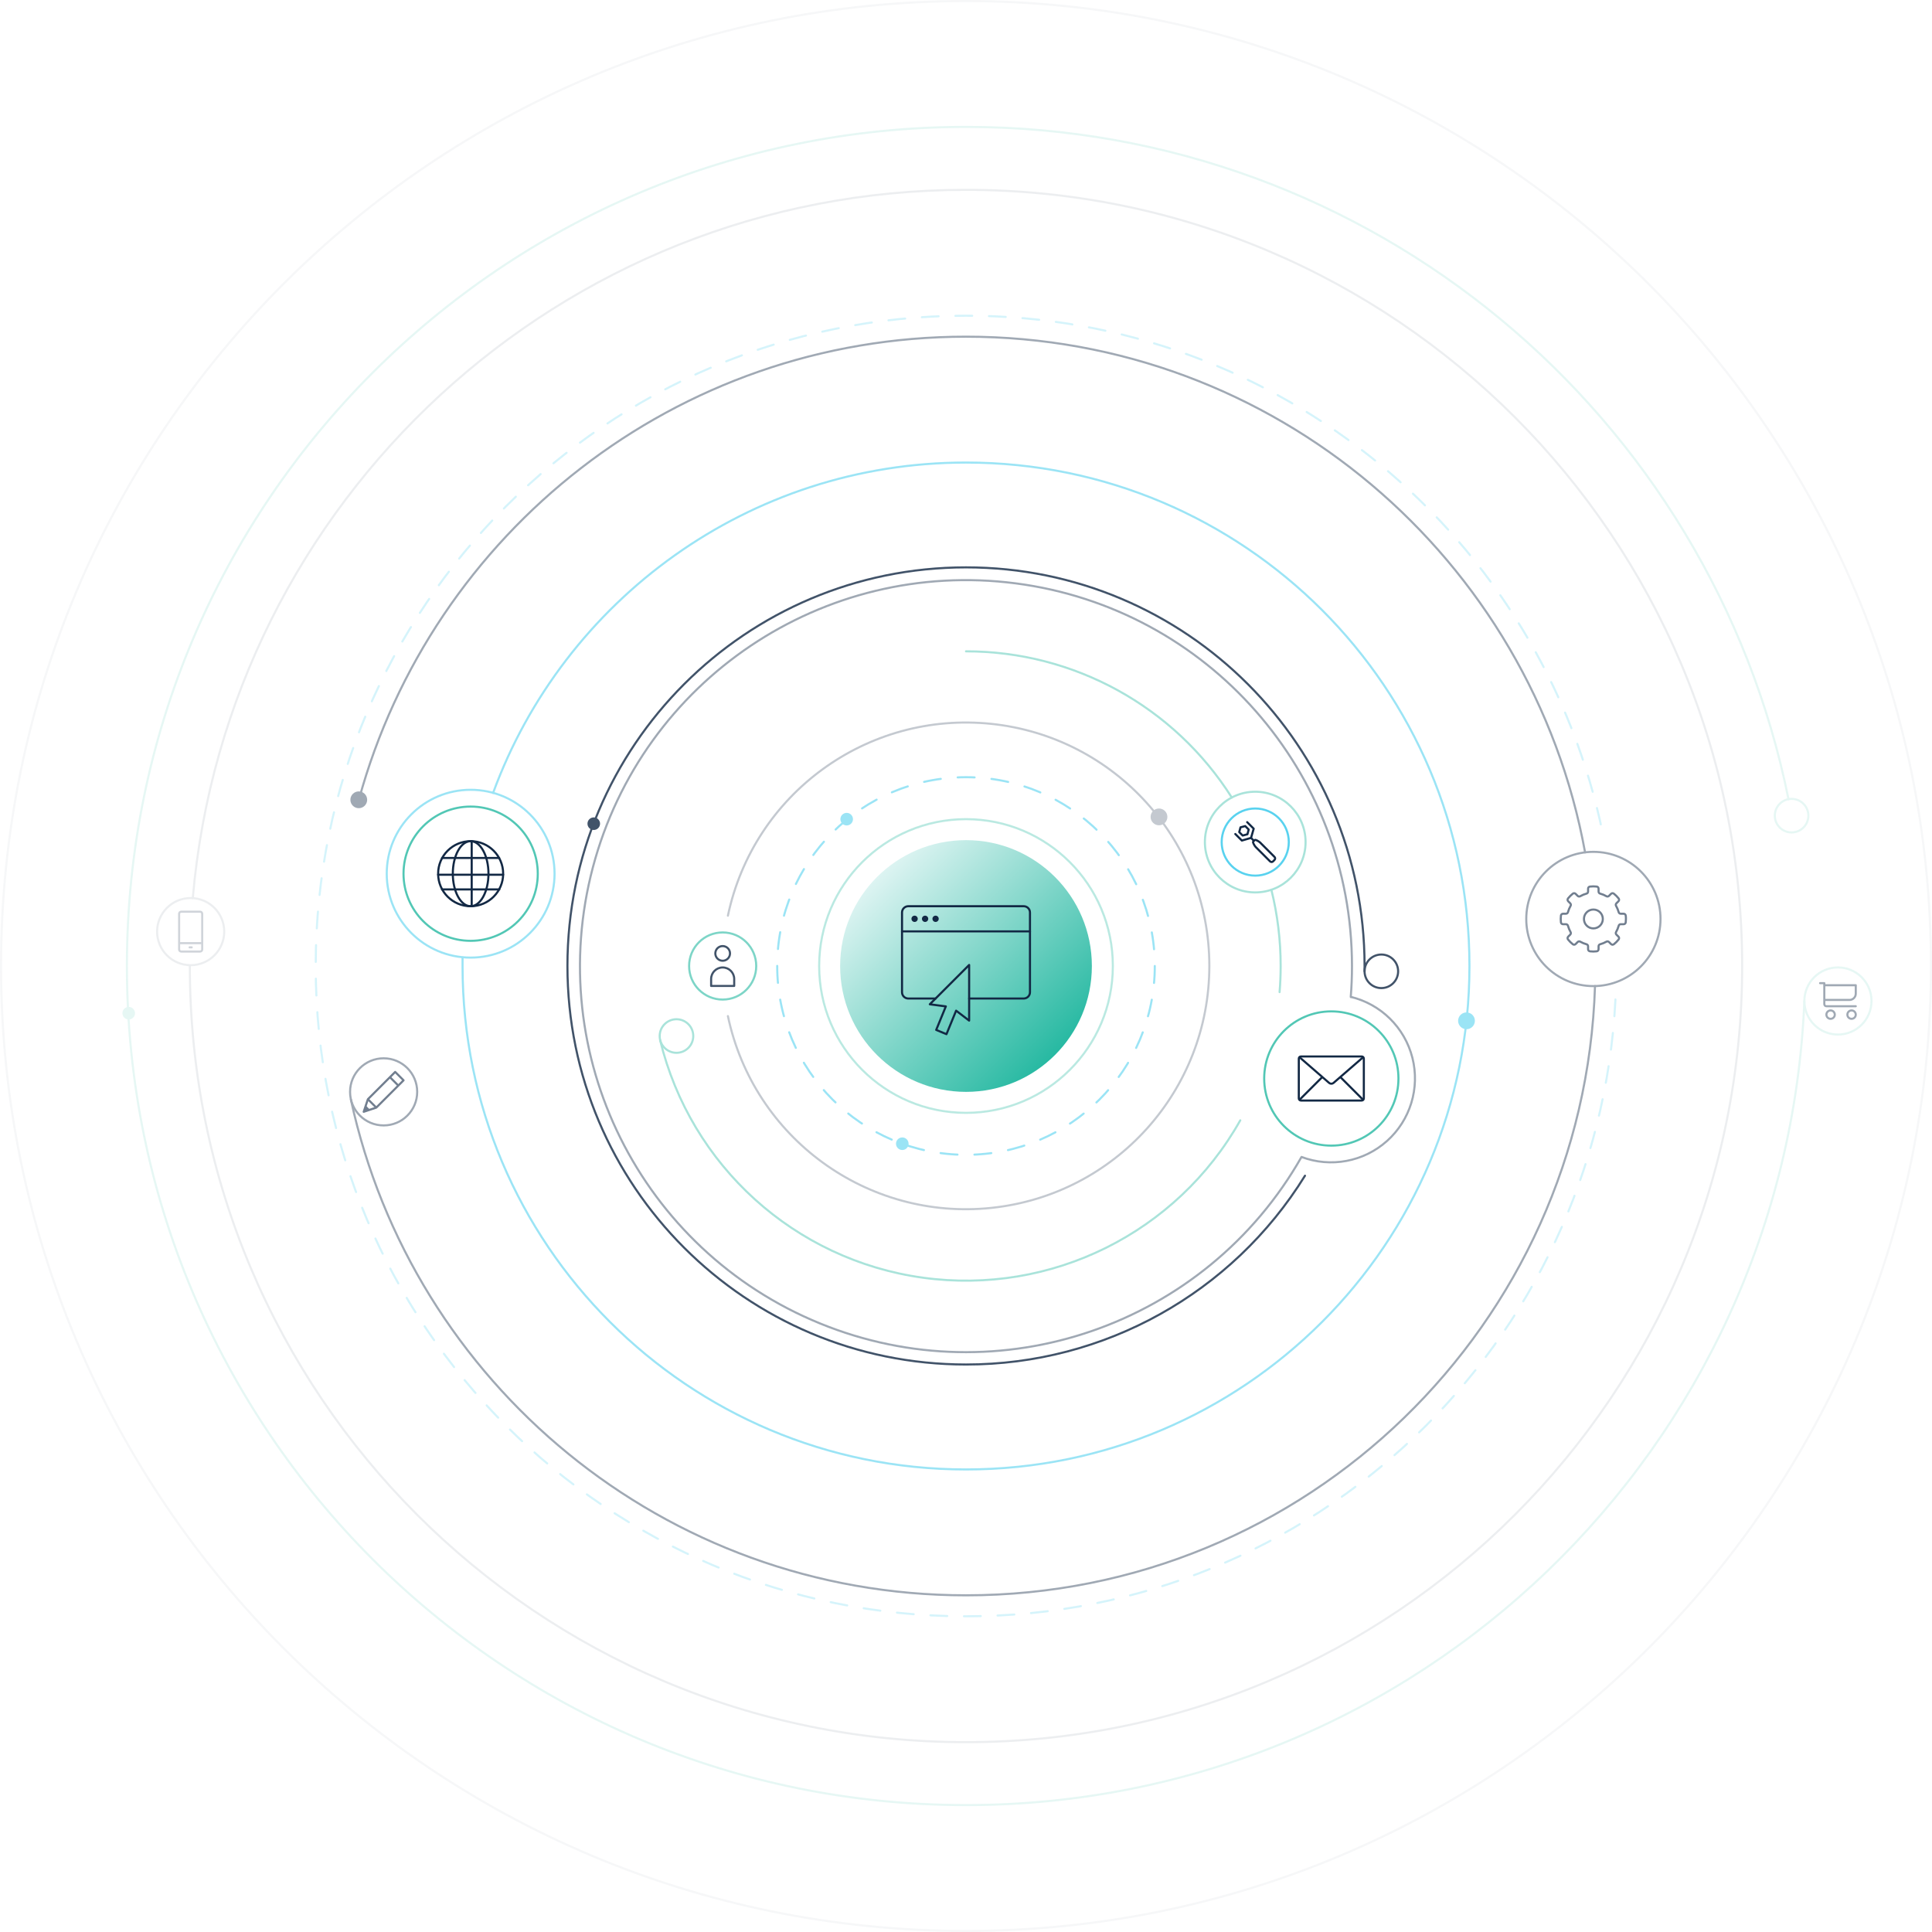
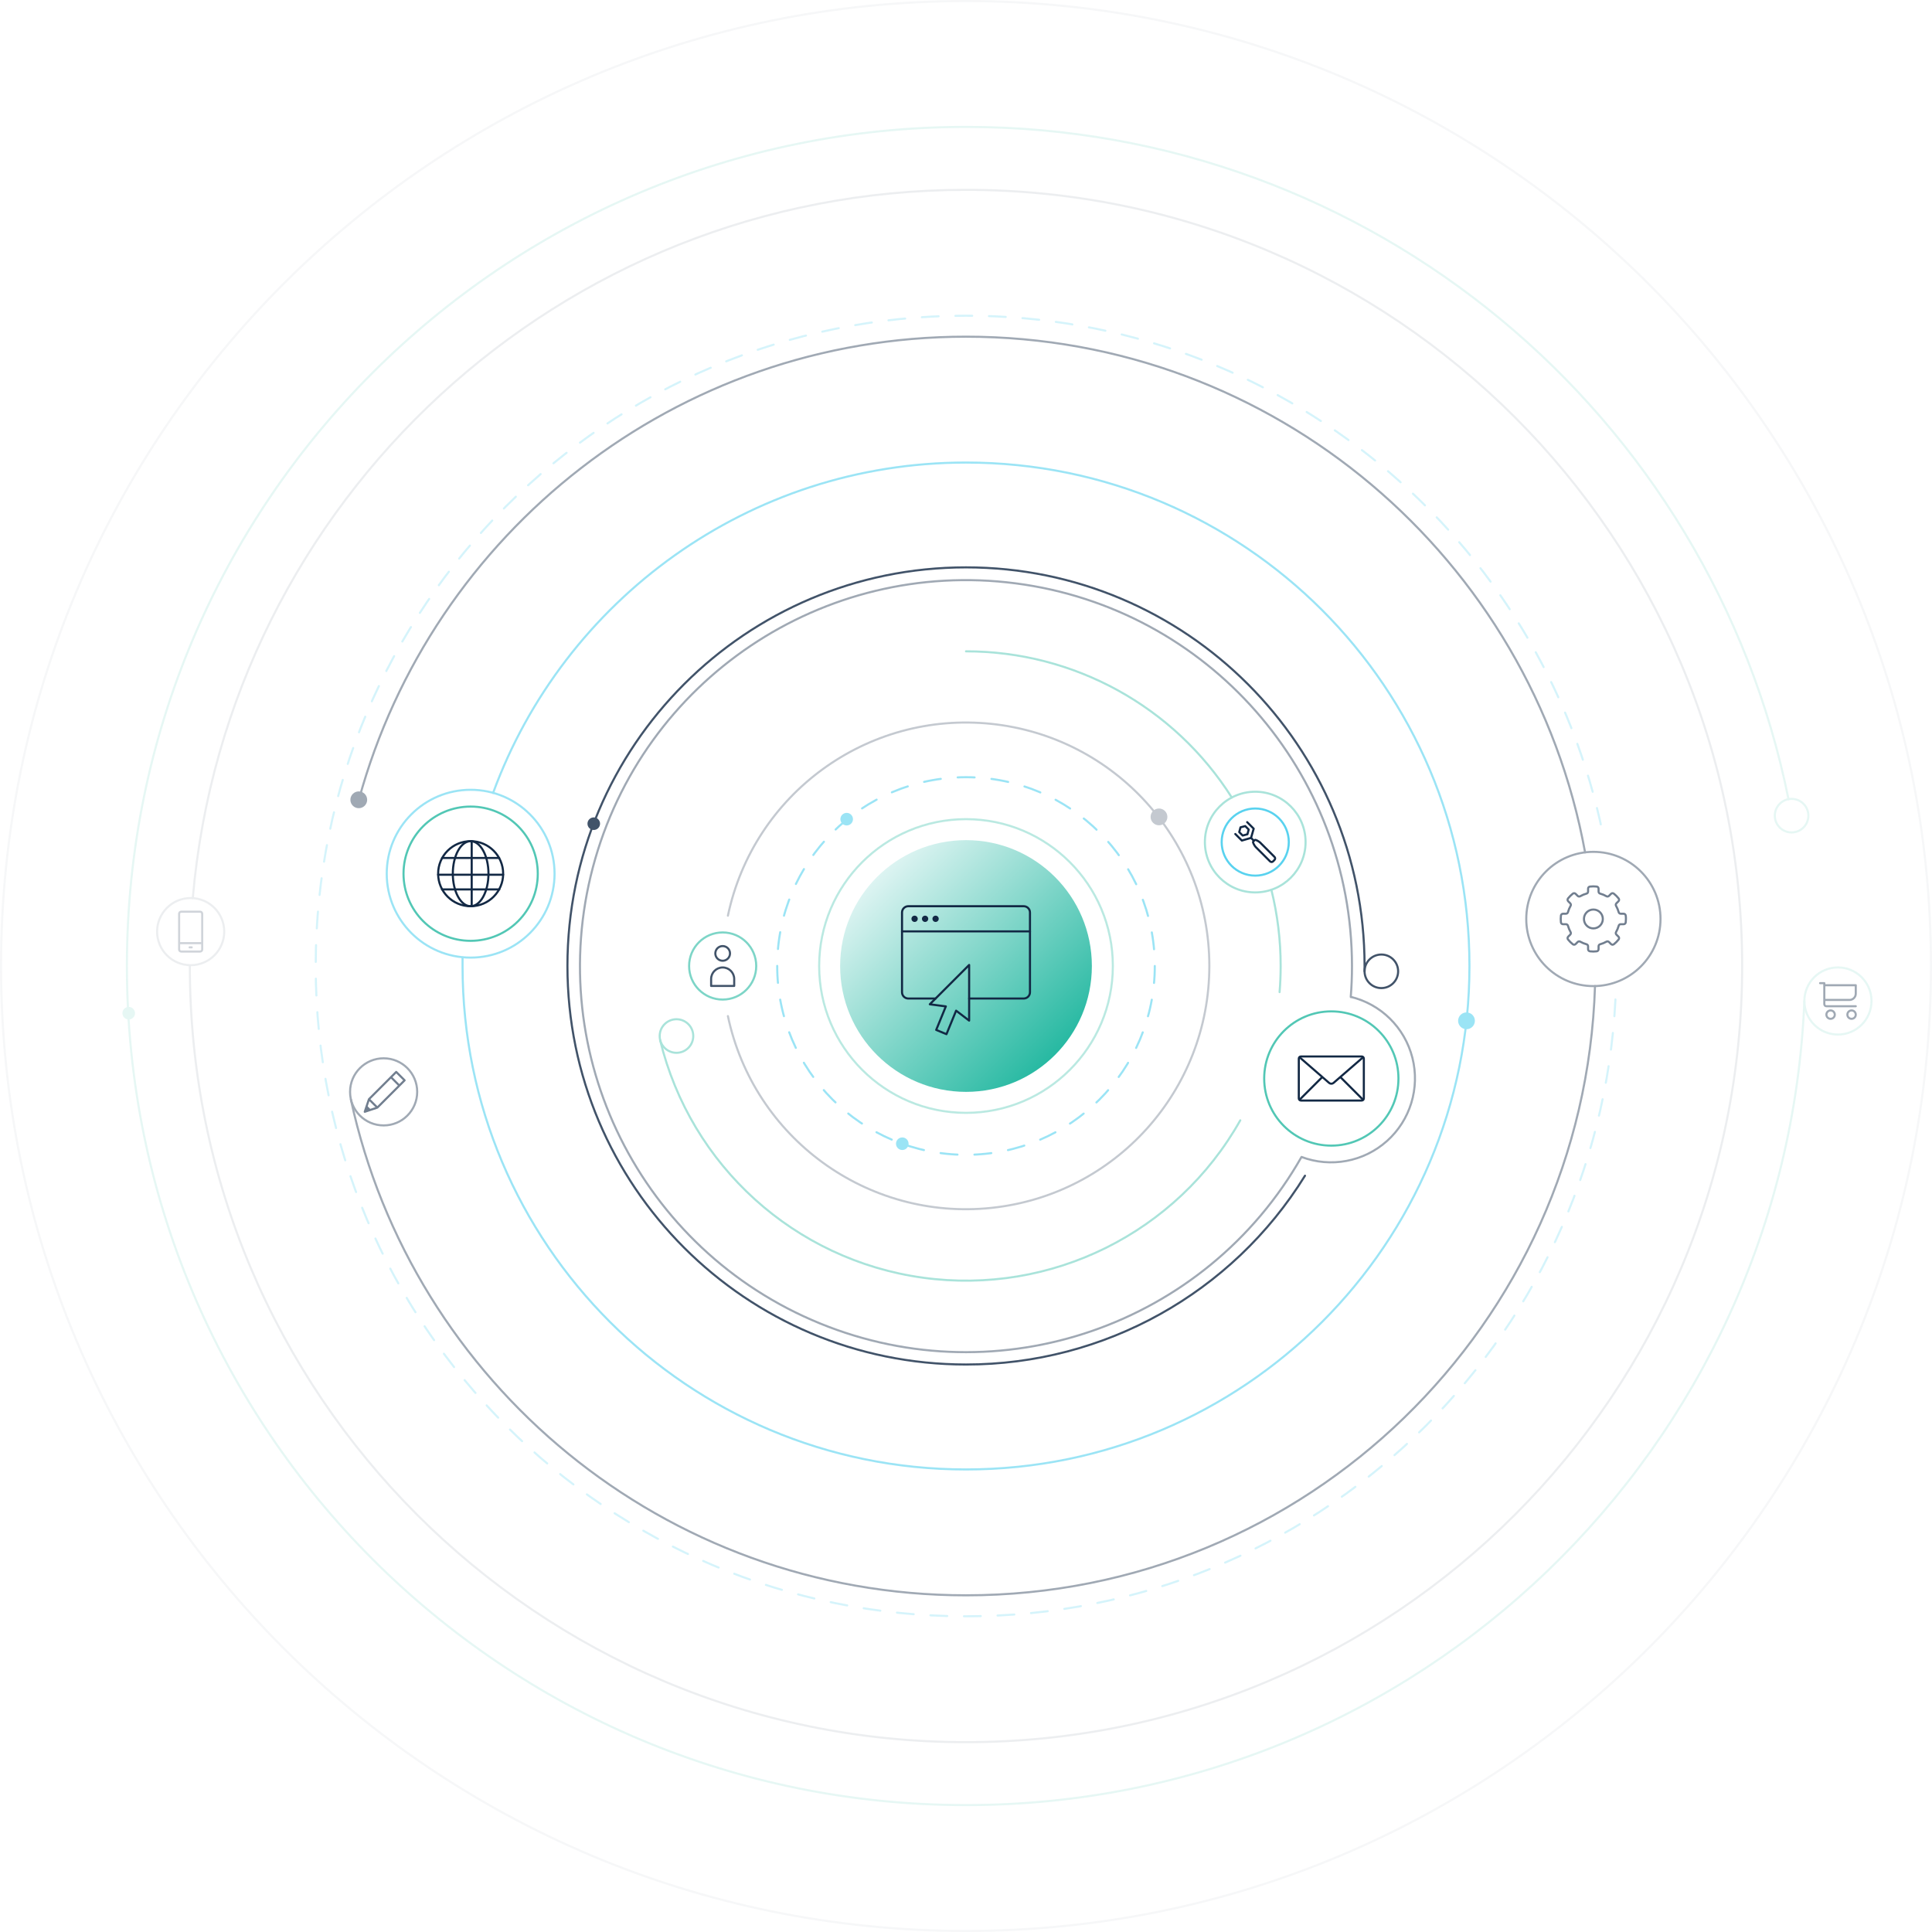
<svg xmlns="http://www.w3.org/2000/svg" viewBox="0 0 921 921">
  <defs>
-     <style>.cls-1,.cls-10,.cls-16,.cls-17,.cls-2,.cls-20,.cls-21,.cls-23,.cls-25,.cls-26,.cls-27,.cls-31,.cls-5,.cls-6{fill:none;}.cls-16,.cls-2,.cls-25,.cls-26,.cls-6{stroke:#27b9a2;}.cls-16,.cls-17,.cls-2,.cls-20,.cls-21,.cls-23,.cls-26,.cls-6{stroke-miterlimit:10;}.cls-2{opacity:0.32;}.cls-3{opacity:0.2;}.cls-4{clip-path:url(#clip-path);}.cls-10,.cls-20,.cls-27,.cls-5{stroke:#122844;}.cls-21,.cls-23,.cls-25,.cls-27,.cls-31,.cls-5{stroke-linecap:round;}.cls-10,.cls-25,.cls-27,.cls-31,.cls-5{stroke-linejoin:round;}.cls-14,.cls-6{opacity:0.8;}.cls-16,.cls-7{opacity:0.6;}.cls-8{clip-path:url(#clip-path-3);}.cls-9{clip-path:url(#clip-path-5);}.cls-11{fill:#122844;}.cls-12{clip-path:url(#clip-path-7);}.cls-13{clip-path:url(#clip-path-8);}.cls-15{clip-path:url(#clip-path-10);}.cls-17,.cls-21,.cls-23,.cls-31{stroke:#59d2ef;}.cls-18,.cls-21{opacity:0.25;}.cls-19{opacity:0.4;}.cls-21{stroke-dasharray:8 8;}.cls-22{opacity:0.08;}.cls-23{stroke-dasharray:8.08 8.08;}.cls-24{fill:#59d2ef;}.cls-27{opacity:0.04;}.cls-28{clip-path:url(#clip-path-12);}.cls-29{opacity:0.12;}.cls-30{fill:#27b9a2;}.cls-32{fill:url(#Dégradé_sans_nom_39);}.cls-33{clip-path:url(#clip-path-14);}.cls-34{clip-path:url(#clip-path-16);}</style>
-     <clipPath id="clip-path">
-       <rect class="cls-1" x="84.89" y="434.11" width="12" height="20" />
-     </clipPath>
-     <clipPath id="clip-path-3">
-       <rect class="cls-1" x="743.58" y="422.08" width="32" height="32" />
-     </clipPath>
-     <clipPath id="clip-path-5">
-       <rect class="cls-1" x="172.88" y="510.5" width="20" height="20" />
-     </clipPath>
-     <clipPath id="clip-path-7">
-       <rect class="cls-1" x="588.38" y="391.42" width="20" height="20" />
-     </clipPath>
-     <clipPath id="clip-path-8">
-       <rect class="cls-1" x="588.38" y="391.42" width="20" height="20" />
-     </clipPath>
-     <clipPath id="clip-path-10">
-       <rect class="cls-1" x="338.5" y="450.5" width="12" height="20" />
-     </clipPath>
-     <clipPath id="clip-path-12">
-       <rect class="cls-1" x="867.16" y="468.18" width="18" height="18" />
-     </clipPath>
-     <linearGradient id="Dégradé_sans_nom_39" x1="418.07" y1="418.07" x2="502.93" y2="502.93" gradientUnits="userSpaceOnUse">
+     <linearGradient id="71ee90ae-fa87-418a-90fc-c52577d19ac0" x1="418.07" y1="418.07" x2="502.93" y2="502.93" gradientUnits="userSpaceOnUse">
      <stop offset="0" stop-color="#ddf4f2" />
      <stop offset="1" stop-color="#27b9a2" />
    </linearGradient>
-     <clipPath id="clip-path-14">
-       <rect class="cls-1" x="208.36" y="400.5" width="32" height="32" />
-     </clipPath>
-     <clipPath id="clip-path-16">
-       <rect class="cls-1" x="618.65" y="503.13" width="32" height="22" />
-     </clipPath>
  </defs>
-   <g id="Calque_2" data-name="Calque 2">
-     <g id="Calque_2-2" data-name="Calque 2">
-       <circle id="network" class="cls-2" cx="460.5" cy="460.5" r="70" />
-       <g id="mobilePhone_20px-bkg-light" class="cls-3">
-         <g class="cls-4">
-           <g class="cls-4">
-             <line class="cls-5" x1="85.89" y1="449.61" x2="95.89" y2="449.61" />
-             <rect class="cls-5" x="85.39" y="434.61" width="11" height="19" rx="1" ry="1" />
-             <line class="cls-5" x1="90.39" y1="451.61" x2="91.39" y2="451.61" />
-           </g>
+   <g id="fa32cdf3-059d-4e31-882c-5f228509923c" data-name="Calque 2">
+     <g id="100b9e8b-f2f1-4732-9684-732ead6b5484" data-name="Calque 2">
+       <circle id="8effabd2-f9f6-4ff5-aa0b-2543e9c32527" data-name="network" cx="460.5" cy="460.5" r="70" fill="none" stroke="#27b9a2" stroke-miterlimit="10" opacity="0.32" />
+       <circle cx="224.36" cy="416.5" r="32" fill="none" stroke="#27b9a2" stroke-miterlimit="10" opacity="0.8" />
+       <circle cx="634.65" cy="514.13" r="32" fill="none" stroke="#27b9a2" stroke-miterlimit="10" opacity="0.8" />
+       <circle cx="344.5" cy="460.5" r="16" fill="none" stroke="#27b9a2" stroke-miterlimit="10" opacity="0.6" />
+       <circle cx="598.38" cy="401.42" r="16" fill="none" stroke="#59d2ef" stroke-miterlimit="10" />
+       <g opacity="0.25">
+         <path id="a5fdabfd-5019-4166-b84b-e1534b6b9215" data-name="network" d="M347,436.5a116,116,0,1,1,0,47.88" fill="none" stroke="#122844" stroke-linecap="round" stroke-linejoin="round" />
+         <circle cx="552.5" cy="389.42" r="4" fill="#122844" />
+       </g>
+       <g opacity="0.4">
+         <path id="d8932258-51d5-43b1-ae9e-053bb8b4281e" data-name="network" d="M620.44,551.53a184,184,0,1,1,24.06-91q0,7.42-.58,14.71" fill="none" stroke="#122844" stroke-linecap="round" stroke-linejoin="round" />
+         <path d="M643.74,475.17a40,40,0,1,1-23.33,76.35" fill="none" stroke="#122844" stroke-miterlimit="10" />
+       </g>
+       <path id="4adcdd6c-504a-438b-9737-7a8c2bf399b2" data-name="network" d="M770.1,476.45C761.79,640.25,626.36,770.5,460.5,770.5c-171.21,0-310-138.79-310-310s138.79-310,310-310c149.81,0,274.8,106.26,303.7,247.52" fill="none" stroke="#59d2ef" stroke-linecap="round" stroke-miterlimit="10" stroke-dasharray="8 8" opacity="0.25" />
+       <g opacity="0.08">
+         <circle cx="90.89" cy="444.11" r="16" fill="none" stroke="#122844" stroke-miterlimit="10" />
+         <path id="ede84259-775f-4b8b-a2f5-1ed4732b8f57" data-name="network" d="M91.9,428.14C108.29,239,267.06,90.5,460.5,90.5c204.35,0,370,165.65,370,370s-165.65,370-370,370-370-165.65-370-370" fill="none" stroke="#122844" stroke-linecap="round" stroke-linejoin="round" />
+       </g>
+       <g opacity="0.6">
+         <g id="23b2c5af-b57a-4901-920e-255f3bc932bc" data-name="network">
+           <circle cx="460.5" cy="460.5" r="90" fill="none" stroke="#59d2ef" stroke-linecap="round" stroke-miterlimit="10" stroke-dasharray="8.08 8.08" />
        </g>
+         <circle cx="403.62" cy="390.5" r="3" fill="#59d2ef" />
+         <circle cx="430.13" cy="545.22" r="3" fill="#59d2ef" />
      </g>
-       <circle class="cls-6" cx="224.36" cy="416.5" r="32" />
-       <circle class="cls-6" cx="634.65" cy="514.13" r="32" />
-       <g id="gear_32px-bkg-light" class="cls-7">
-         <g class="cls-8">
-           <g class="cls-8">
-             <circle class="cls-5" cx="759.58" cy="438.08" r="4.5" />
-             <path class="cls-5" d="M774,440.58a1,1,0,0,0,1-.91c0-.52.09-1.05.09-1.59s0-1.07-.09-1.59a1,1,0,0,0-1-.91h-1.37a1,1,0,0,1-1-.77,12.42,12.42,0,0,0-1.23-2.95,1,1,0,0,1,.14-1.23l1-1a1,1,0,0,0,.06-1.35,13.81,13.81,0,0,0-2.25-2.25,1,1,0,0,0-1.35.06l-1,1a1,1,0,0,1-1.23.14,12.35,12.35,0,0,0-2.95-1.23,1,1,0,0,1-.77-1v-1.37a1,1,0,0,0-.91-1,14.09,14.09,0,0,0-3.18,0,1,1,0,0,0-.91,1V425a1,1,0,0,1-.77,1,12.35,12.35,0,0,0-2.95,1.23,1,1,0,0,1-1.23-.14l-1-1a1,1,0,0,0-1.35-.06,13.81,13.81,0,0,0-2.25,2.25,1,1,0,0,0,.06,1.35l1,1a1,1,0,0,1,.14,1.23,12.42,12.42,0,0,0-1.23,2.95,1,1,0,0,1-1,.77h-1.37a1,1,0,0,0-1,.91,14.09,14.09,0,0,0,0,3.18,1,1,0,0,0,1,.91h1.37a1,1,0,0,1,1,.77,12.77,12.77,0,0,0,1.23,2.95,1,1,0,0,1-.14,1.22l-1,1a1,1,0,0,0-.06,1.35,13.81,13.81,0,0,0,2.25,2.25,1,1,0,0,0,1.35-.07l1-1a1,1,0,0,1,1.23-.14,12.32,12.32,0,0,0,2.95,1.22,1,1,0,0,1,.77,1v1.37a1,1,0,0,0,.91,1,12.69,12.69,0,0,0,3.18,0,1,1,0,0,0,.91-1v-1.37a1,1,0,0,1,.77-1,12.32,12.32,0,0,0,2.95-1.22,1,1,0,0,1,1.23.14l1,1a1,1,0,0,0,1.35.07,13.81,13.81,0,0,0,2.25-2.25,1,1,0,0,0-.06-1.35l-1-1a1,1,0,0,1-.14-1.22,12.77,12.77,0,0,0,1.23-2.95,1,1,0,0,1,1-.77Z" />
-           </g>
-         </g>
+       <g opacity="0.4">
+         <path id="5c0e22e9-99a6-4ecc-b3c0-7453d27d333b" data-name="network" d="M591.25,534.07a150.05,150.05,0,0,1-276.57-38.24" fill="none" stroke="#27b9a2" stroke-linecap="round" stroke-linejoin="round" />
+         <path id="559e9ee6-739c-439e-b02b-6a193043846c" data-name="network" d="M606.07,424.16a150.57,150.57,0,0,1,4.43,36.34q0,6.28-.51,12.44" fill="none" stroke="#27b9a2" stroke-linecap="round" stroke-linejoin="round" />
+         <path id="f789611b-ab98-4534-90c8-75812bde2c23" data-name="network" d="M460.5,310.5a149.87,149.87,0,0,1,126.7,69.68" fill="none" stroke="#27b9a2" stroke-linecap="round" stroke-linejoin="round" />
+         <circle cx="322.48" cy="493.88" r="8" fill="none" stroke="#27b9a2" stroke-miterlimit="10" />
+         <circle cx="598.38" cy="401.42" r="24" fill="none" stroke="#27b9a2" stroke-miterlimit="10" />
      </g>
-       <g id="pen_20px-bkg-light" class="cls-7">
-         <g class="cls-9">
-           <g class="cls-9">
-             <polygon class="cls-10" points="179.38 528 173.38 530 175.38 524 188.38 511 192.38 515 179.38 528" />
-           </g>
-           <line class="cls-10" x1="185.88" y1="513.5" x2="189.88" y2="517.5" />
-           <line class="cls-10" x1="175.38" y1="524" x2="179.38" y2="528" />
-           <polygon class="cls-11" points="173.38 530 176.38 529 174.38 527 173.38 530" />
-         </g>
+       <g opacity="0.4">
+         <circle cx="759.58" cy="438.08" r="32" fill="none" stroke="#122844" stroke-miterlimit="10" />
+         <circle cx="182.88" cy="520.5" r="16" fill="none" stroke="#122844" stroke-miterlimit="10" />
+         <path id="09ade7b0-f5f2-42de-bd6e-40c37350a076" data-name="network" d="M760.35,470.07C755.29,631.33,623,760.5,460.5,760.5c-143.86,0-264.07-101.26-293.24-236.38" fill="none" stroke="#122844" stroke-linecap="round" stroke-linejoin="round" />
+         <path id="04cc6b7a-9c27-43de-8f29-d8f25e5d287d" data-name="network" d="M171.07,381.28C205.82,254,322.24,160.5,460.5,160.5c147.19,0,269.62,106,295.12,245.83" fill="none" stroke="#122844" stroke-linecap="round" stroke-linejoin="round" />
+         <circle cx="171.03" cy="381.27" r="4" fill="#122844" />
      </g>
-       <g id="spanner_20px-bkg-light">
-         <g class="cls-12">
-           <line class="cls-5" x1="596.39" y1="399.44" x2="597.72" y2="400.77" />
-           <g class="cls-13">
-             <polyline class="cls-5" points="594.53 391.92 597.65 395.04 596.38 399.43 592 400.7 588.88 397.58" />
-           </g>
-           <polygon class="cls-5" points="595.26 395.45 594.66 397.7 592.4 398.31 590.75 396.66 591.36 394.4 593.61 393.8 595.26 395.45" />
-           <g class="cls-13">
-             <path class="cls-5" d="M598.11,400.45l-.7.71c-.39.39.78,2.2,1.17,2.59l6.88,6.88a1,1,0,0,0,1.42,0l.7-.71a1,1,0,0,0,0-1.41l-6.88-6.88C600.31,401.24,598.5,400.06,598.11,400.45Z" />
-           </g>
-         </g>
+       <circle id="0953c133-a42c-469b-88d4-c666fb28718f" data-name="network" cx="460.5" cy="460.5" r="460" fill="none" stroke="#122844" stroke-linecap="round" stroke-linejoin="round" opacity="0.04" />
+       <g opacity="0.12">
+         <path id="3aff6fab-fa3f-4ce7-9f20-4378876bfb3a" data-name="network" d="M860.16,477.16C851.43,690.35,675.83,860.5,460.5,860.5c-220.91,0-400-179.09-400-400s179.09-400,400-400C654.18,60.5,815.71,198.16,852.59,381" fill="none" stroke="#27b9a2" stroke-linecap="round" stroke-linejoin="round" />
+         <circle cx="61.36" cy="483" r="3" fill="#27b9a2" />
+         <circle cx="876.16" cy="477.18" r="16" fill="none" stroke="#27b9a2" stroke-miterlimit="10" />
+         <circle cx="854.07" cy="388.83" r="8" fill="none" stroke="#27b9a2" stroke-miterlimit="10" />
      </g>
-       <g id="user_20px-bkg-light" class="cls-14">
-         <g class="cls-15">
-           <g class="cls-15">
-             <circle class="cls-5" cx="344.5" cy="454.5" r="3.5" />
-             <path class="cls-5" d="M350,466.7a5.5,5.5,0,1,0-11,0V470h11Z" />
-           </g>
-         </g>
+       <g opacity="0.6">
+         <path id="274f3c05-2d5d-45fd-a6cf-097ad3c2d173" data-name="network" d="M235.06,378C268.71,286.08,357,220.5,460.5,220.5c132.55,0,240,107.45,240,240s-107.45,240-240,240-240-107.45-240-240c0-1.34,0-2.67,0-4" fill="none" stroke="#59d2ef" stroke-linecap="round" stroke-linejoin="round" />
+         <circle cx="224.36" cy="416.5" r="40" fill="none" stroke="#59d2ef" stroke-miterlimit="10" />
+         <circle cx="699.09" cy="486.63" r="4" fill="#59d2ef" />
      </g>
-       <circle class="cls-16" cx="344.5" cy="460.5" r="16" />
-       <circle class="cls-17" cx="598.38" cy="401.42" r="16" />
-       <g class="cls-18">
-         <path id="network-2" data-name="network" class="cls-5" d="M347,436.5a116,116,0,1,1,0,47.88" />
-         <circle class="cls-11" cx="552.5" cy="389.42" r="4" />
+       <g opacity="0.8">
+         <path id="dadb8797-1e20-4cba-ba0b-73625a73226f" data-name="network" d="M622.1,560.47a189.87,189.87,0,0,1-161.6,90c-104.93,0-190-85.07-190-190s85.07-190,190-190,190,85.07,190,190c0,.84,0,1.69,0,2.53" fill="none" stroke="#122844" stroke-linecap="round" stroke-linejoin="round" />
+         <circle cx="658.5" cy="463.03" r="8" fill="none" stroke="#122844" stroke-miterlimit="10" />
+         <circle cx="283.05" cy="392.66" r="3" fill="#122844" />
      </g>
-       <g class="cls-19">
-         <path id="network-3" data-name="network" class="cls-5" d="M620.44,551.53a184,184,0,1,1,24.06-91q0,7.42-.58,14.71" />
-         <path class="cls-20" d="M643.74,475.17a40,40,0,1,1-23.33,76.35" />
+       <g id="c3592ad3-d9dd-4ac6-963c-0032c6c45292" data-name="network">
+         <circle cx="460.5" cy="460.5" r="60" fill="url(#71ee90ae-fa87-418a-90fc-c52577d19ac0)" />
      </g>
-       <path id="network-4" data-name="network" class="cls-21" d="M770.1,476.45C761.79,640.25,626.36,770.5,460.5,770.5c-171.21,0-310-138.79-310-310s138.79-310,310-310c149.81,0,274.8,106.26,303.7,247.52" />
-       <g class="cls-22">
-         <circle class="cls-20" cx="90.89" cy="444.11" r="16" />
-         <path id="network-5" data-name="network" class="cls-5" d="M91.9,428.14C108.29,239,267.06,90.5,460.5,90.5c204.35,0,370,165.65,370,370s-165.65,370-370,370-370-165.65-370-370" />
+       <path d="M446,476H433a3,3,0,0,1-3-3V435a3,3,0,0,1,3-3h55a3,3,0,0,1,3,3v38a3,3,0,0,1-3,3H462" fill="none" stroke="#122844" stroke-linecap="round" stroke-linejoin="round" />
+       <line x1="430" y1="444" x2="491" y2="444" fill="none" stroke="#122844" stroke-linecap="round" stroke-linejoin="round" />
+       <circle cx="436" cy="438" r="1.5" fill="#122844" />
+       <polygon points="462 460 443.25 478.75 450.89 479.76 446.29 490.97 451.19 493 455.79 481.79 462 486.53 462 460" fill="none" stroke="#122844" stroke-linecap="round" stroke-linejoin="round" />
+       <circle cx="441" cy="438" r="1.5" fill="#122844" />
+       <circle cx="446" cy="438" r="1.5" fill="#122844" />
+       <g opacity="0.2">
+         <line x1="85.89" y1="449.61" x2="95.89" y2="449.61" fill="none" stroke="#122844" stroke-linecap="round" stroke-linejoin="round" />
+         <rect x="85.39" y="434.61" width="11" height="19" rx="1" ry="1" fill="none" stroke="#122844" stroke-linecap="round" stroke-linejoin="round" />
+         <line x1="90.39" y1="451.61" x2="91.39" y2="451.61" fill="none" stroke="#122844" stroke-linecap="round" stroke-linejoin="round" />
      </g>
-       <g class="cls-7">
-         <g id="network-6" data-name="network">
-           <circle class="cls-23" cx="460.5" cy="460.5" r="90" />
-         </g>
-         <circle class="cls-24" cx="403.62" cy="390.5" r="3" />
-         <circle class="cls-24" cx="430.13" cy="545.22" r="3" />
+       <g opacity="0.6">
+         <circle cx="759.58" cy="438.08" r="4.5" fill="none" stroke="#122844" stroke-linecap="round" stroke-linejoin="round" />
+         <path d="M774,440.58a1,1,0,0,0,1-.91c0-.52.09-1.05.09-1.59s0-1.07-.09-1.59a1,1,0,0,0-1-.91h-1.37a1,1,0,0,1-1-.77,12.42,12.42,0,0,0-1.23-2.95,1,1,0,0,1,.14-1.23l1-1a1,1,0,0,0,.06-1.35,13.81,13.81,0,0,0-2.25-2.25,1,1,0,0,0-1.35.06l-1,1a1,1,0,0,1-1.23.14,12.35,12.35,0,0,0-2.95-1.23,1,1,0,0,1-.77-1v-1.37a1,1,0,0,0-.91-1,14.09,14.09,0,0,0-3.18,0,1,1,0,0,0-.91,1V425a1,1,0,0,1-.77,1,12.35,12.35,0,0,0-2.95,1.23,1,1,0,0,1-1.23-.14l-1-1a1,1,0,0,0-1.35-.06,13.81,13.81,0,0,0-2.25,2.25,1,1,0,0,0,.06,1.35l1,1a1,1,0,0,1,.14,1.23,12.42,12.42,0,0,0-1.23,2.95,1,1,0,0,1-1,.77h-1.37a1,1,0,0,0-1,.91,14.09,14.09,0,0,0,0,3.18,1,1,0,0,0,1,.91h1.37a1,1,0,0,1,1,.77,12.77,12.77,0,0,0,1.23,2.95,1,1,0,0,1-.14,1.22l-1,1a1,1,0,0,0-.06,1.35,13.81,13.81,0,0,0,2.25,2.25,1,1,0,0,0,1.35-.07l1-1a1,1,0,0,1,1.23-.14,12.32,12.32,0,0,0,2.95,1.22,1,1,0,0,1,.77,1v1.37a1,1,0,0,0,.91,1,12.69,12.69,0,0,0,3.18,0,1,1,0,0,0,.91-1v-1.37a1,1,0,0,1,.77-1,12.32,12.32,0,0,0,2.95-1.22,1,1,0,0,1,1.23.14l1,1a1,1,0,0,0,1.35.07,13.81,13.81,0,0,0,2.25-2.25,1,1,0,0,0-.06-1.35l-1-1a1,1,0,0,1-.14-1.22,12.77,12.77,0,0,0,1.23-2.95,1,1,0,0,1,1-.77Z" fill="none" stroke="#122844" stroke-linecap="round" stroke-linejoin="round" />
      </g>
-       <g class="cls-19">
-         <path id="network-7" data-name="network" class="cls-25" d="M591.25,534.07a150.05,150.05,0,0,1-276.57-38.24" />
-         <path id="network-8" data-name="network" class="cls-25" d="M606.07,424.16a150.57,150.57,0,0,1,4.43,36.34q0,6.28-.51,12.44" />
-         <path id="network-9" data-name="network" class="cls-25" d="M460.5,310.5a149.87,149.87,0,0,1,126.7,69.68" />
-         <circle class="cls-26" cx="322.48" cy="493.88" r="8" />
-         <circle class="cls-26" cx="598.38" cy="401.42" r="24" />
+       <g opacity="0.6">
+         <polygon points="179.88 528 173.88 530 175.88 524 188.88 511 192.88 515 179.88 528" fill="none" stroke="#122844" stroke-linejoin="round" />
+         <line x1="186.38" y1="513.5" x2="190.38" y2="517.5" fill="none" stroke="#122844" stroke-linejoin="round" />
+         <line x1="175.88" y1="524" x2="179.88" y2="528" fill="none" stroke="#122844" stroke-linejoin="round" />
+         <polygon points="173.88 530 176.88 529 174.88 527 173.88 530" fill="#122844" />
      </g>
-       <g class="cls-19">
-         <circle class="cls-20" cx="759.58" cy="438.08" r="32" />
-         <circle class="cls-20" cx="182.88" cy="520.5" r="16" />
-         <path id="network-10" data-name="network" class="cls-5" d="M760.35,470.07C755.29,631.33,623,760.5,460.5,760.5c-143.86,0-264.07-101.26-293.24-236.38" />
-         <path id="network-11" data-name="network" class="cls-5" d="M171.07,381.28C205.82,254,322.24,160.5,460.5,160.5c147.19,0,269.62,106,295.12,245.83" />
-         <circle class="cls-11" cx="171.03" cy="381.27" r="4" />
+       <line x1="596.4" y1="399.44" x2="597.72" y2="400.77" fill="none" stroke="#122844" stroke-linecap="round" stroke-linejoin="round" />
+       <polyline points="594.53 391.92 597.65 395.04 596.38 399.43 592 400.7 588.88 397.58" fill="none" stroke="#122844" stroke-linecap="round" stroke-linejoin="round" />
+       <polygon points="595.26 395.45 594.66 397.7 592.4 398.31 590.75 396.66 591.36 394.4 593.61 393.8 595.26 395.45" fill="none" stroke="#122844" stroke-linecap="round" stroke-linejoin="round" />
+       <path d="M598.11,400.45l-.7.71c-.39.39.78,2.2,1.17,2.59l6.88,6.88a1,1,0,0,0,1.42,0l.7-.71a1,1,0,0,0,0-1.41l-6.88-6.88C600.31,401.24,598.5,400.06,598.11,400.45Z" fill="none" stroke="#122844" stroke-linecap="round" stroke-linejoin="round" />
+       <g opacity="0.8">
+         <circle cx="344.5" cy="454.5" r="3.5" fill="none" stroke="#122844" stroke-linecap="round" stroke-linejoin="round" />
+         <path d="M350,466.7a5.5,5.5,0,1,0-11,0V470h11Z" fill="none" stroke="#122844" stroke-linecap="round" stroke-linejoin="round" />
      </g>
-       <circle id="network-12" data-name="network" class="cls-27" cx="460.5" cy="460.5" r="460" />
-       <g id="cart_20px-bkg-light" class="cls-19">
-         <g class="cls-28">
-           <g class="cls-28">
-             <path class="cls-5" d="M884.66,479.68h-14a1,1,0,0,1-1-1v-10h-2" />
-             <circle class="cls-20" cx="872.66" cy="483.68" r="2" />
-             <circle class="cls-20" cx="882.66" cy="483.68" r="2" />
-             <path class="cls-10" d="M869.66,469.68h15v4a3,3,0,0,1-3,3h-12" />
-           </g>
-         </g>
+       <g opacity="0.4">
+         <path d="M884.66,479.68h-14a1,1,0,0,1-1-1v-10h-2" fill="none" stroke="#122844" stroke-linecap="round" stroke-linejoin="round" />
+         <circle cx="872.66" cy="483.68" r="2" fill="none" stroke="#122844" stroke-miterlimit="10" />
+         <circle cx="882.66" cy="483.68" r="2" fill="none" stroke="#122844" stroke-miterlimit="10" />
+         <path d="M869.66,469.68h15v4a3,3,0,0,1-3,3h-12" fill="none" stroke="#122844" stroke-linejoin="round" />
      </g>
-       <g class="cls-29">
-         <path id="network-13" data-name="network" class="cls-25" d="M860.16,477.16C851.43,690.35,675.83,860.5,460.5,860.5c-220.91,0-400-179.09-400-400s179.09-400,400-400C654.18,60.5,815.71,198.16,852.59,381" />
-         <circle class="cls-30" cx="61.36" cy="483" r="3" />
-         <circle class="cls-26" cx="876.16" cy="477.18" r="16" />
-         <circle class="cls-26" cx="854.07" cy="388.83" r="8" />
-       </g>
-       <g class="cls-7">
-         <path id="network-14" data-name="network" class="cls-31" d="M235.06,378C268.71,286.08,357,220.5,460.5,220.5c132.55,0,240,107.45,240,240s-107.45,240-240,240-240-107.45-240-240c0-1.34,0-2.67,0-4" />
-         <circle class="cls-17" cx="224.36" cy="416.5" r="40" />
-         <circle class="cls-24" cx="699.09" cy="486.63" r="4" />
-       </g>
-       <g class="cls-14">
-         <path id="network-15" data-name="network" class="cls-5" d="M622.1,560.47a189.87,189.87,0,0,1-161.6,90c-104.93,0-190-85.07-190-190s85.07-190,190-190,190,85.07,190,190c0,.84,0,1.69,0,2.53" />
-         <circle class="cls-20" cx="658.5" cy="463.03" r="8" />
-         <circle class="cls-11" cx="283.05" cy="392.66" r="3" />
-       </g>
-       <g id="network-16" data-name="network">
-         <circle class="cls-32" cx="460.5" cy="460.5" r="60" />
-       </g>
-       <path class="cls-5" d="M446,476H433a3,3,0,0,1-3-3V435a3,3,0,0,1,3-3h55a3,3,0,0,1,3,3v38a3,3,0,0,1-3,3H462" />
-       <line class="cls-5" x1="430" y1="444" x2="491" y2="444" />
-       <circle class="cls-11" cx="436" cy="438" r="1.5" />
-       <polygon class="cls-5" points="462 460 443.25 478.75 450.89 479.76 446.29 490.97 451.19 493 455.79 481.79 462 486.53 462 460" />
-       <circle class="cls-11" cx="441" cy="438" r="1.5" />
-       <circle class="cls-11" cx="446" cy="438" r="1.5" />
-       <g id="world_32px-bkg-light">
-         <g class="cls-33">
-           <g class="cls-33">
-             <circle class="cls-5" cx="224.36" cy="416.5" r="15.5" />
-             <ellipse class="cls-5" cx="224.36" cy="416.5" rx="8.5" ry="15.5" />
-             <line class="cls-5" x1="224.86" y1="432" x2="224.86" y2="401" />
-             <line class="cls-5" x1="208.86" y1="417" x2="239.86" y2="417" />
-             <line class="cls-5" x1="210.76" y1="409" x2="237.96" y2="409" />
-             <line class="cls-5" x1="210.7" y1="424" x2="238.03" y2="424" />
-           </g>
-         </g>
-       </g>
-       <g id="envelop_32px-bkg-light">
-         <g class="cls-34">
-           <g class="cls-34">
-             <path class="cls-5" d="M619.65,504.13l13.93,12.09a1.62,1.62,0,0,0,2.14,0l13.93-12.09" />
-             <line class="cls-5" x1="639.15" y1="513.63" x2="649.65" y2="524.13" />
-             <line class="cls-5" x1="619.65" y1="524.13" x2="630.15" y2="513.63" />
-             <rect class="cls-5" x="619.15" y="503.63" width="31" height="21" rx="1" ry="1" />
-           </g>
-         </g>
-       </g>
+       <path d="M619.65,504.13l13.93,12.09a1.62,1.62,0,0,0,2.14,0l13.93-12.09" fill="none" stroke="#122844" stroke-linecap="round" stroke-linejoin="round" />
+       <line x1="639.15" y1="513.63" x2="649.65" y2="524.13" fill="none" stroke="#122844" stroke-linecap="round" stroke-linejoin="round" />
+       <line x1="619.65" y1="524.13" x2="630.15" y2="513.63" fill="none" stroke="#122844" stroke-linecap="round" stroke-linejoin="round" />
+       <rect x="619.15" y="503.63" width="31" height="21" rx="1" ry="1" fill="none" stroke="#122844" stroke-linecap="round" stroke-linejoin="round" />
+       <circle cx="224.36" cy="416.5" r="15.5" fill="none" stroke="#122844" stroke-linecap="round" stroke-linejoin="round" />
+       <ellipse cx="224.36" cy="416.5" rx="8.5" ry="15.5" fill="none" stroke="#122844" stroke-linecap="round" stroke-linejoin="round" />
+       <line x1="224.86" y1="432" x2="224.86" y2="401" fill="none" stroke="#122844" stroke-linecap="round" stroke-linejoin="round" />
+       <line x1="208.86" y1="417" x2="239.86" y2="417" fill="none" stroke="#122844" stroke-linecap="round" stroke-linejoin="round" />
+       <line x1="210.77" y1="409" x2="237.96" y2="409" fill="none" stroke="#122844" stroke-linecap="round" stroke-linejoin="round" />
+       <line x1="210.7" y1="424" x2="238.03" y2="424" fill="none" stroke="#122844" stroke-linecap="round" stroke-linejoin="round" />
    </g>
  </g>
</svg>
